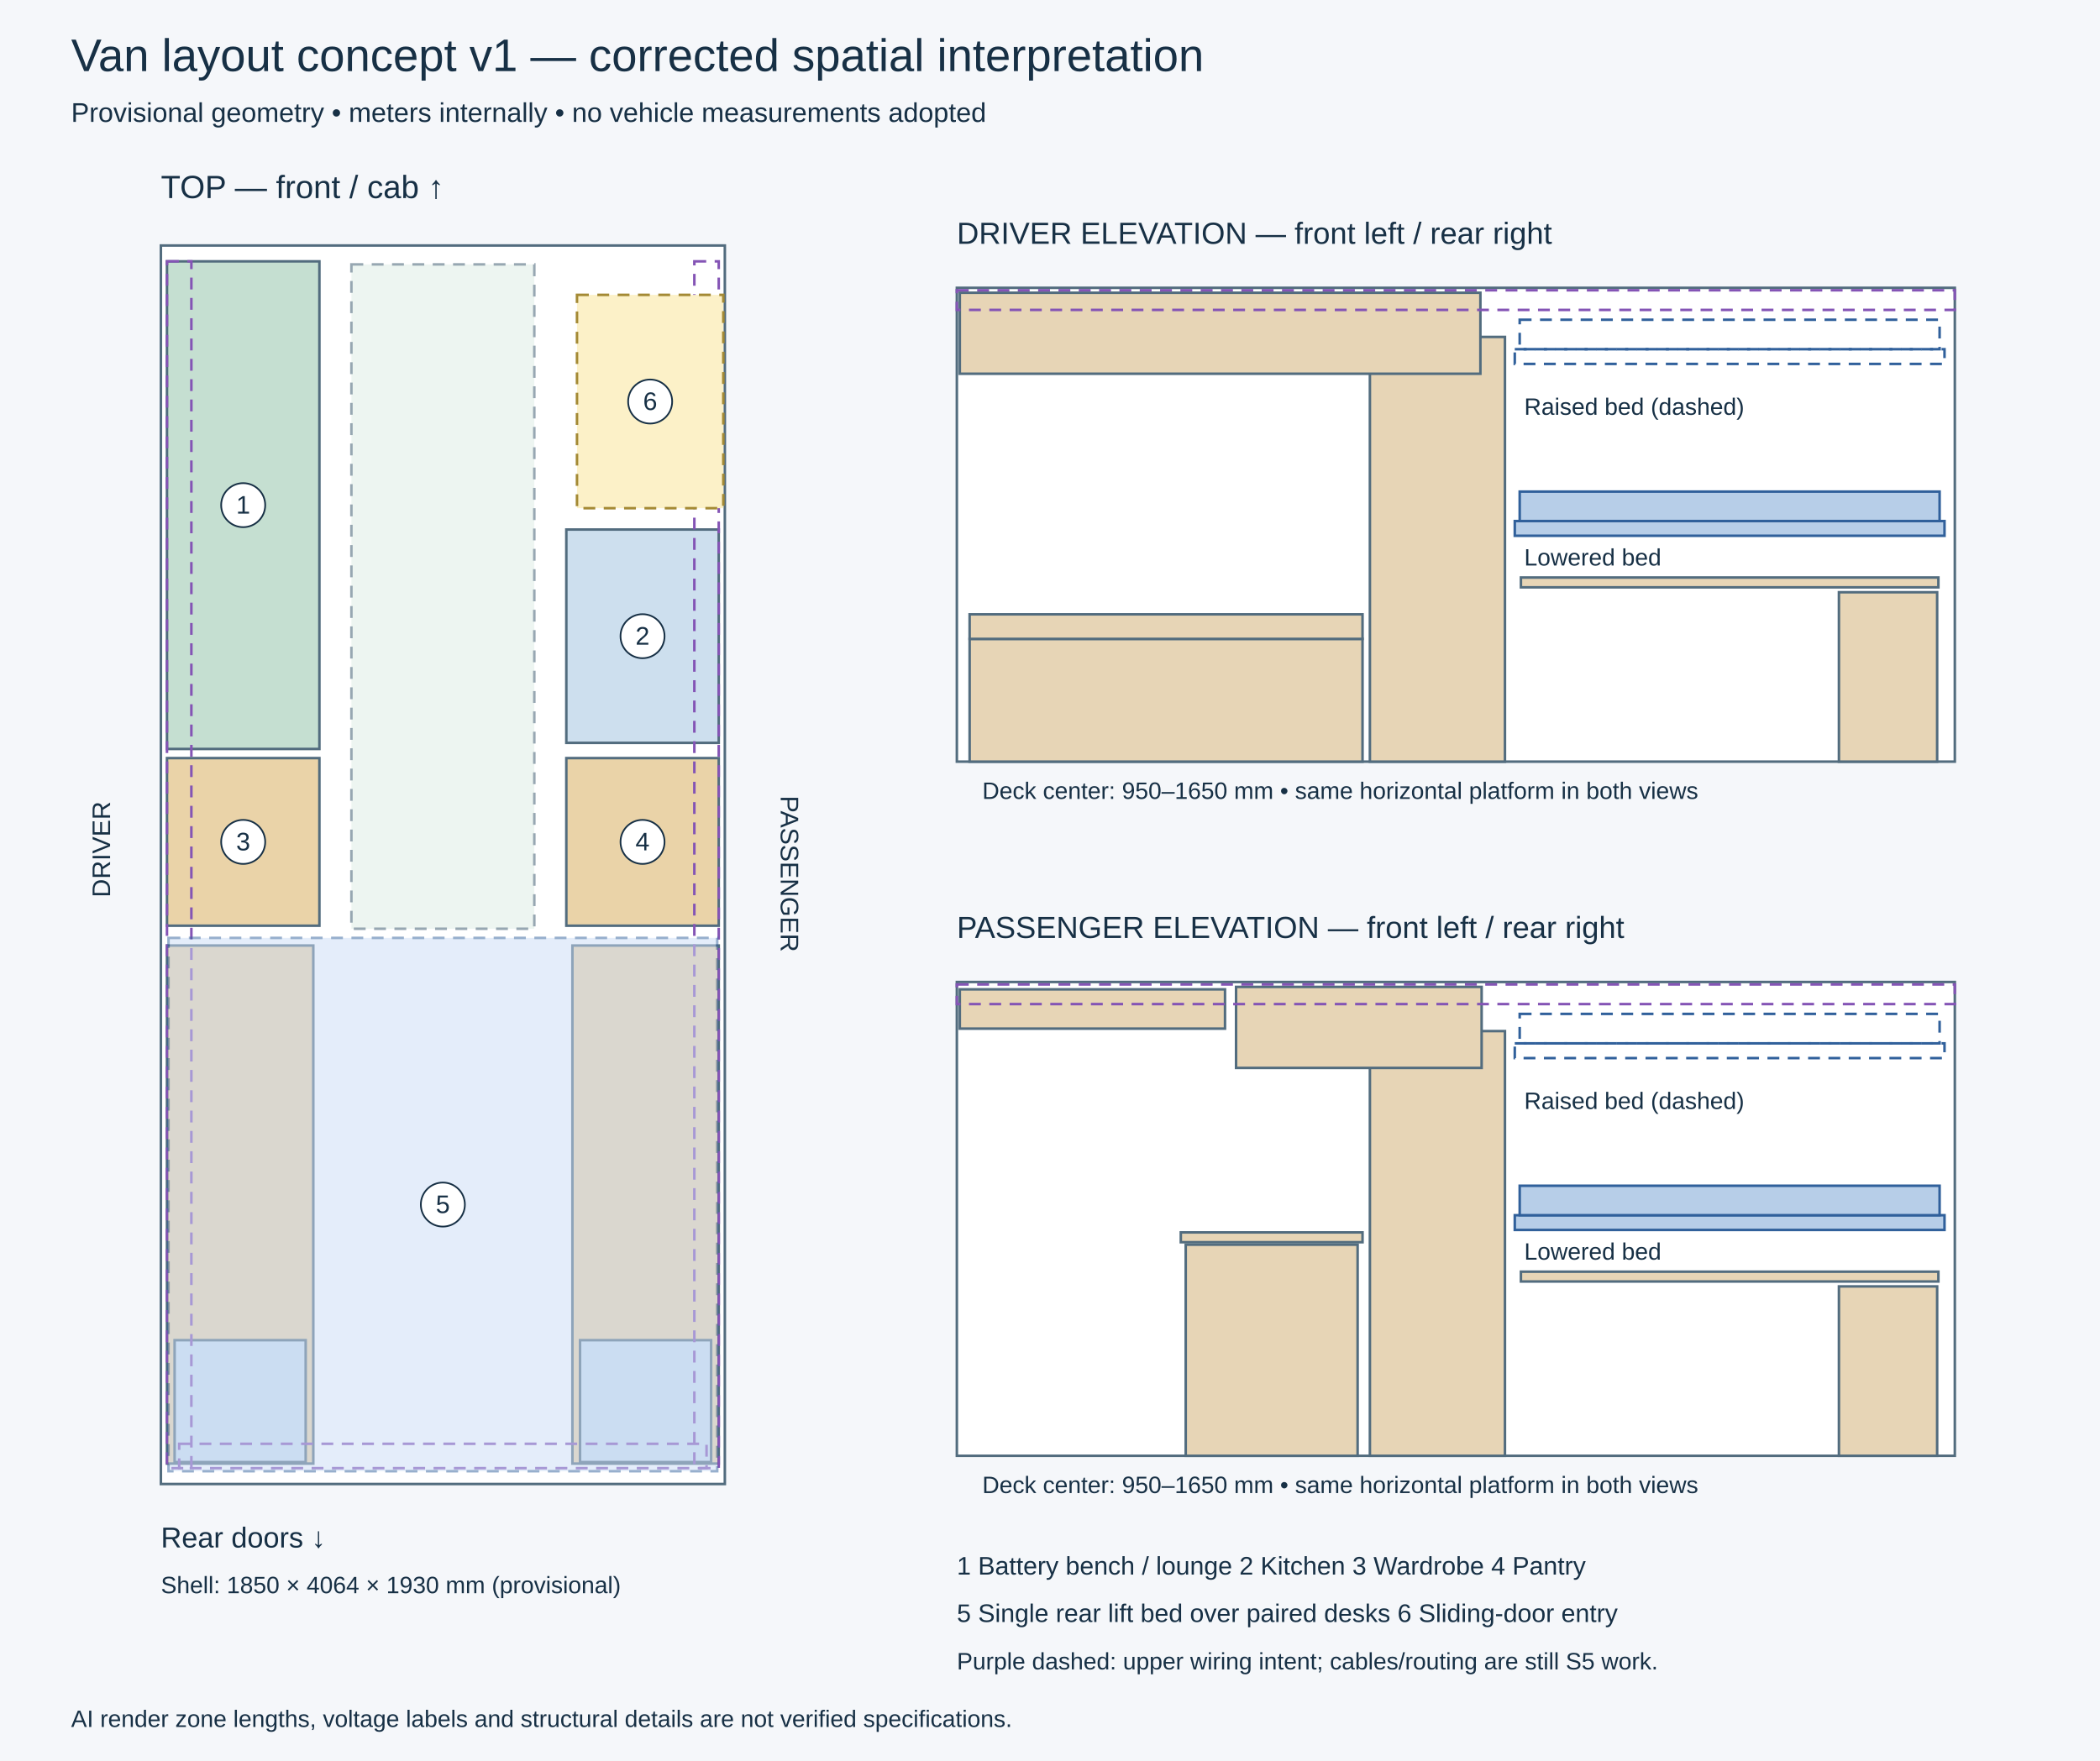
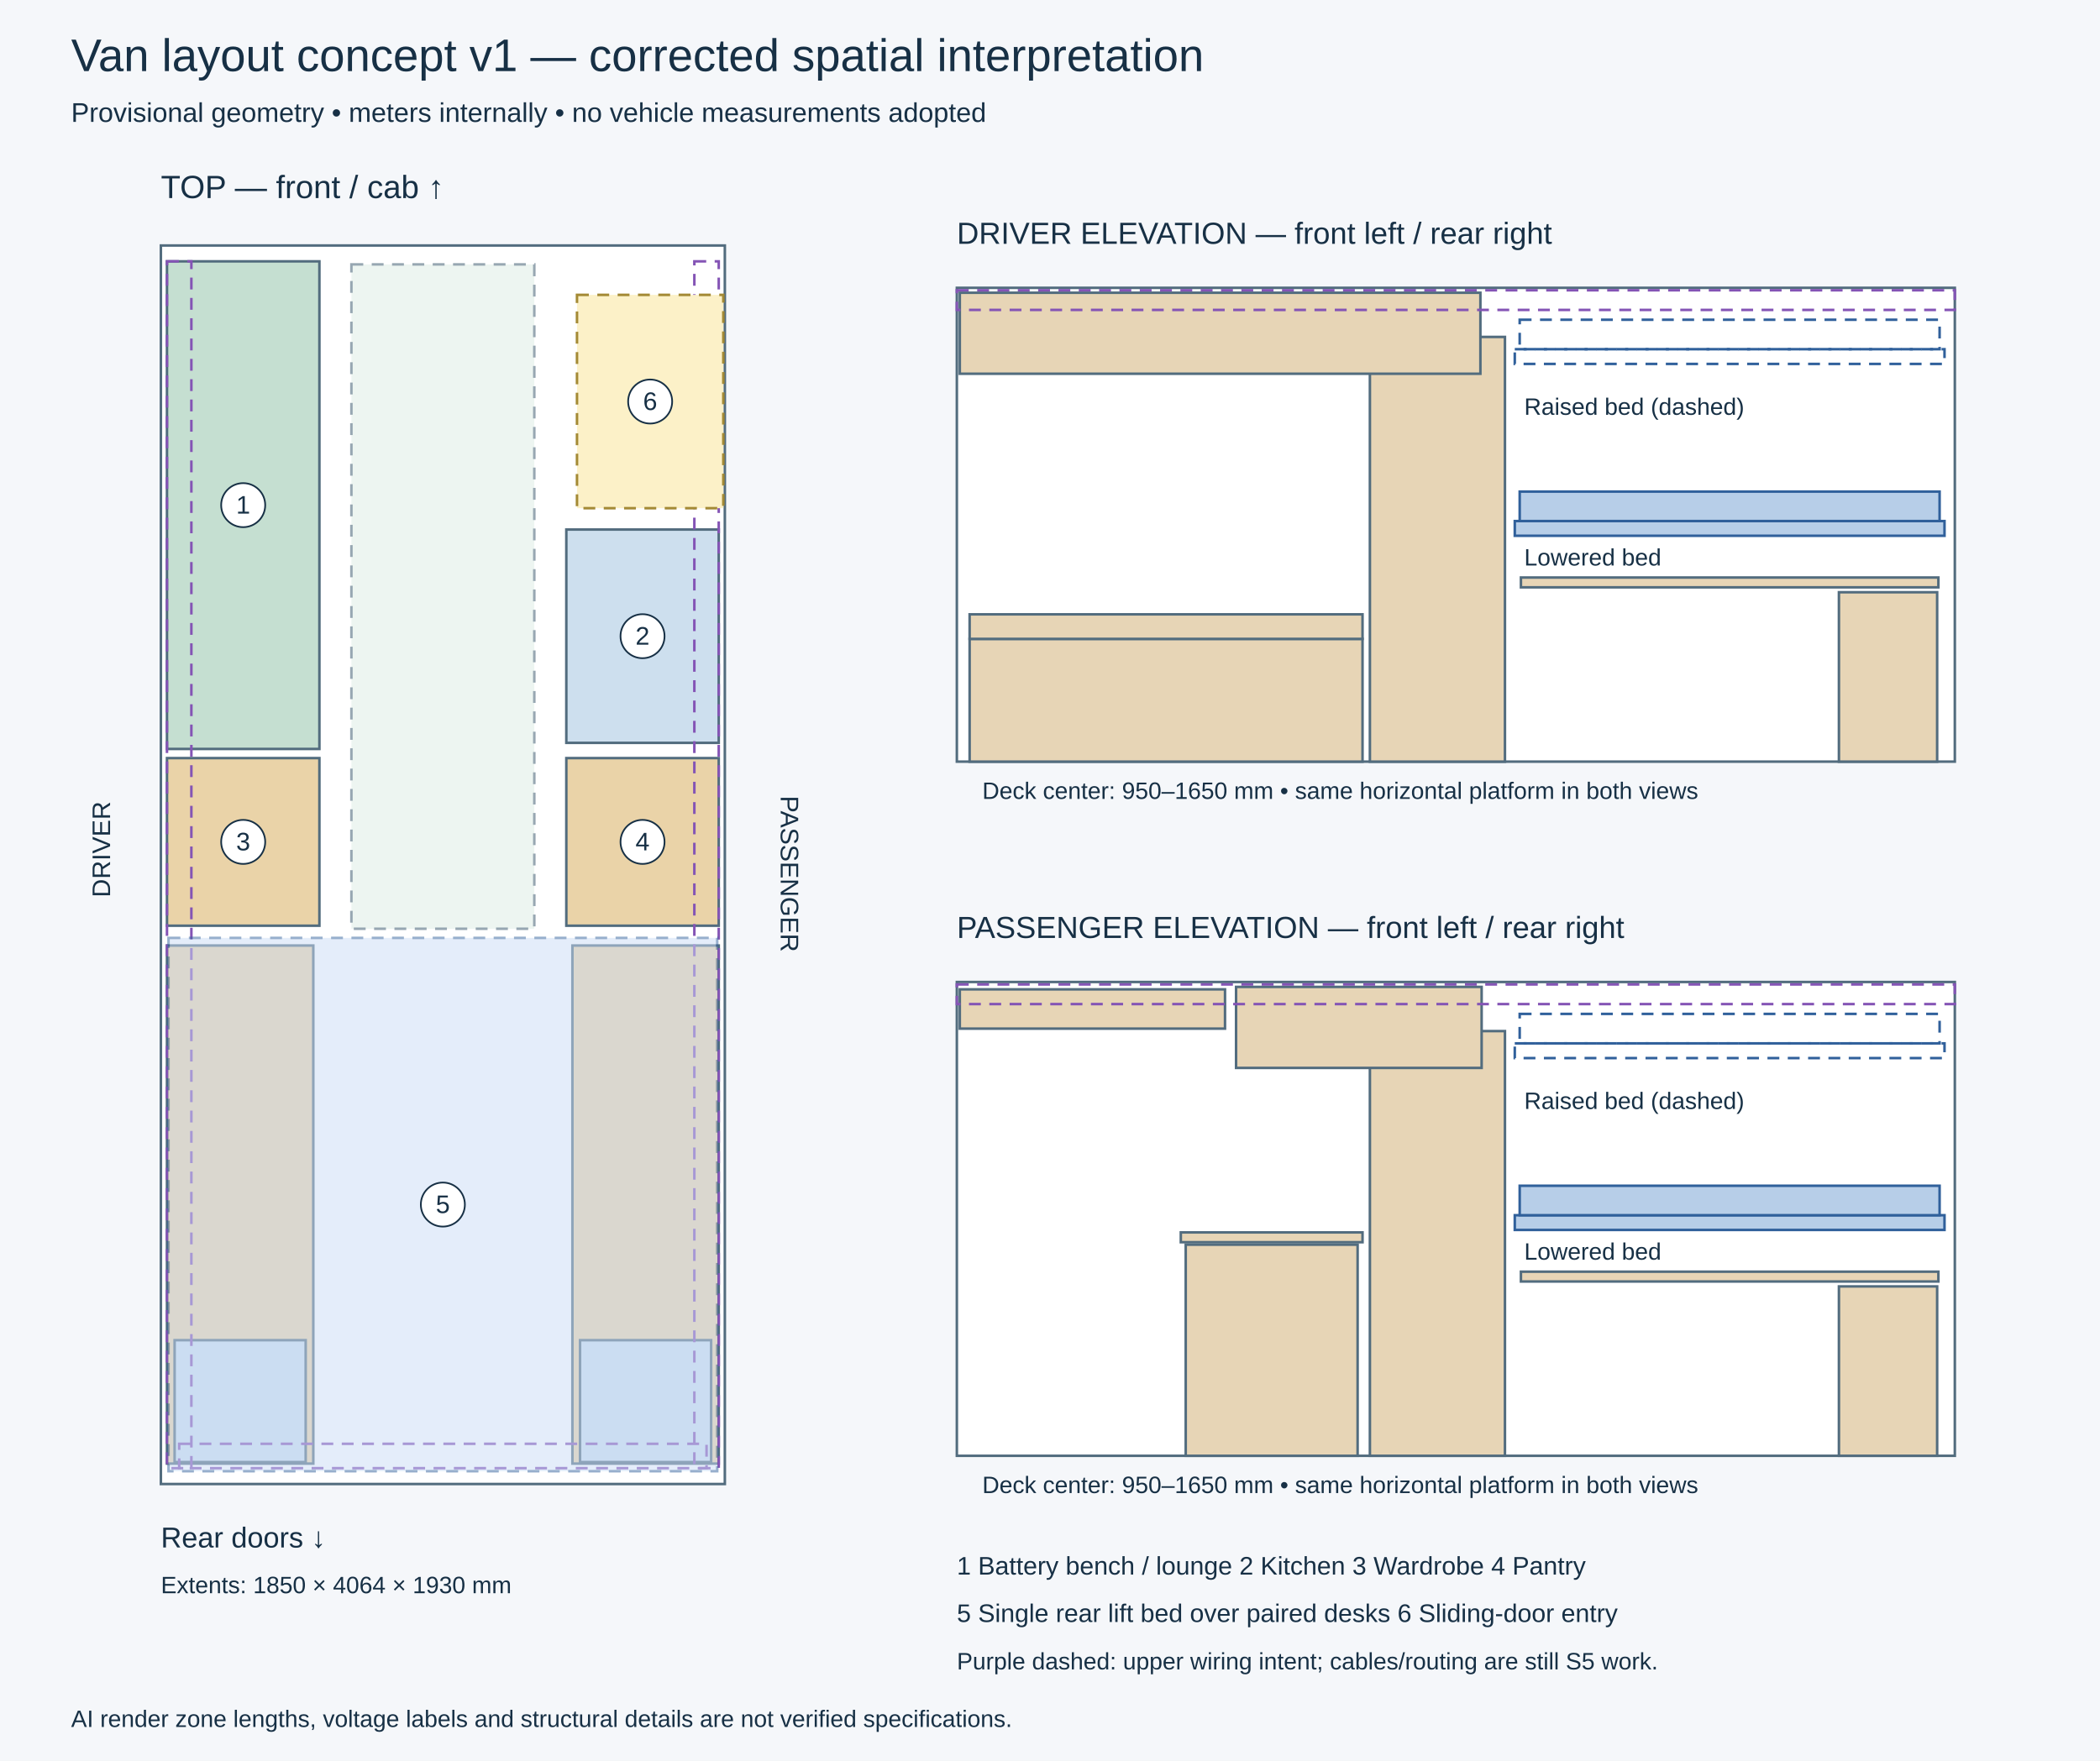
<svg xmlns="http://www.w3.org/2000/svg" width="1240" height="1040" viewBox="0 0 1240 1040">
  <rect width="1240" height="1040" fill="#f5f7fa" />
  <style>text{font-family:Arial,sans-serif;fill:#173045} .small{font-size:14px} .label{font-size:16px;font-weight:600}</style>
  <text x="42" y="42" font-size="27">Van layout concept v1 — corrected spatial interpretation</text>
  <text x="42" y="72" font-size="16">Provisional geometry • meters internally • no vehicle measurements adopted</text>
  <text x="95" y="117" font-size="19">TOP — front / cab ↑</text>
  <rect x="95.00" y="145.00" width="333.00" height="731.52" fill="#fff" stroke="#526c7e" stroke-width="1.5" opacity="1" />
  <rect x="98.60" y="154.36" width="90.00" height="288.00" fill="#c5dfd1" stroke="#526c7e" stroke-width="1.5" opacity="1" />
  <rect x="98.60" y="447.76" width="90.00" height="99.00" fill="#ead3a8" stroke="#526c7e" stroke-width="1.5" opacity="1" />
  <rect x="334.40" y="447.76" width="90.00" height="99.00" fill="#ead3a8" stroke="#526c7e" stroke-width="1.5" opacity="1" />
  <rect x="334.40" y="312.76" width="90.00" height="126.00" fill="#cddfee" stroke="#526c7e" stroke-width="1.5" opacity="1" />
  <rect x="98.60" y="558.46" width="86.40" height="306.00" fill="#ead3a8" stroke="#526c7e" stroke-width="1.5" opacity="1" />
  <rect x="338.00" y="558.46" width="86.40" height="306.00" fill="#ead3a8" stroke="#526c7e" stroke-width="1.5" opacity="1" />
  <rect x="103.10" y="791.56" width="77.40" height="72.00" fill="#cddfee" stroke="#526c7e" stroke-width="1.5" opacity="1" />
  <rect x="342.50" y="791.56" width="77.40" height="72.00" fill="#cddfee" stroke="#526c7e" stroke-width="1.5" opacity="1" />
  <rect x="207.50" y="156.16" width="108.00" height="392.40" fill="#e1efe8" stroke="#526c7e" stroke-width="1.5" opacity="0.6" stroke-dasharray="7 5" />
  <rect x="98.60" y="154.36" width="14.40" height="712.80" fill="none" stroke="#8454b5" stroke-width="1.5" opacity="1" stroke-dasharray="7 5" />
  <rect x="410.00" y="154.36" width="14.40" height="712.80" fill="none" stroke="#8454b5" stroke-width="1.5" opacity="1" stroke-dasharray="7 5" />
  <rect x="105.80" y="852.76" width="311.40" height="14.40" fill="none" stroke="#8454b5" stroke-width="1.5" opacity="1" stroke-dasharray="7 5" />
  <rect x="99.50" y="553.96" width="324.00" height="315.00" fill="#c9dcf5" stroke="#30609b" stroke-width="1.5" opacity="0.5" stroke-dasharray="7 5" />
  <rect x="340.70" y="174.16" width="86.40" height="126.00" fill="#fcf1c8" stroke="#a48a35" stroke-width="1.5" opacity="1" stroke-dasharray="7 5" />
  <text x="65" y="530" font-size="15" transform="rotate(-90 65 530)">DRIVER</text>
  <text x="461" y="470" font-size="15" transform="rotate(90 461 470)">PASSENGER</text>
  <circle cx="143.6" cy="298.36" r="13" fill="white" stroke="#173045" />
  <text x="143.6" y="303.36" font-size="15" text-anchor="middle">1</text>
  <circle cx="379.4" cy="375.76" r="13" fill="white" stroke="#173045" />
  <text x="379.4" y="380.76" font-size="15" text-anchor="middle">2</text>
  <circle cx="143.6" cy="497.26" r="13" fill="white" stroke="#173045" />
  <text x="143.6" y="502.26" font-size="15" text-anchor="middle">3</text>
  <circle cx="379.4" cy="497.26" r="13" fill="white" stroke="#173045" />
  <text x="379.4" y="502.26" font-size="15" text-anchor="middle">4</text>
  <circle cx="261.5" cy="711.46" r="13" fill="white" stroke="#173045" />
  <text x="261.5" y="716.46" font-size="15" text-anchor="middle">5</text>
  <circle cx="383.9" cy="237.16" r="13" fill="white" stroke="#173045" />
  <text x="383.9" y="242.16" font-size="15" text-anchor="middle">6</text>
  <text x="95" y="914" font-size="17">Rear doors ↓</text>
-   <text x="95" y="941" font-size="14">Shell: 1850 × 4064 × 1930 mm (provisional)</text>
+   <text x="95" y="941" font-size="14">Extents: 1850 × 4064 × 1930 mm</text>
  <text x="565" y="144" font-size="18">DRIVER ELEVATION — front left / rear right</text>
  <rect x="565.00" y="170.00" width="589.28" height="279.85" fill="#fff" stroke="#526c7e" stroke-width="1.5" opacity="1" />
  <rect x="572.54" y="377.35" width="232.00" height="72.50" fill="#e7d5b6" stroke="#526c7e" stroke-width="1.5" opacity="1" />
  <rect x="572.54" y="362.85" width="232.00" height="14.50" fill="#e7d5b6" stroke="#526c7e" stroke-width="1.5" opacity="1" />
  <rect x="808.89" y="199.00" width="79.75" height="250.85" fill="#e7d5b6" stroke="#526c7e" stroke-width="1.5" opacity="1" />
  <rect x="898.07" y="341.10" width="246.50" height="5.80" fill="#e7d5b6" stroke="#526c7e" stroke-width="1.5" opacity="1" />
  <rect x="1085.84" y="349.80" width="58.00" height="100.05" fill="#e7d5b6" stroke="#526c7e" stroke-width="1.5" opacity="1" />
  <rect x="566.74" y="172.90" width="307.40" height="47.85" fill="#e7d5b6" stroke="#526c7e" stroke-width="1.5" opacity="1" />
  <rect x="894.44" y="307.75" width="253.75" height="8.70" fill="#b7cee8" stroke="#30609b" stroke-width="1.5" opacity="1" />
  <rect x="894.44" y="206.25" width="253.75" height="8.70" fill="none" stroke="#30609b" stroke-width="1.5" opacity="1" stroke-dasharray="7 5" />
  <rect x="897.34" y="290.35" width="247.95" height="17.40" fill="#b7cee8" stroke="#30609b" stroke-width="1.5" opacity="1" />
  <rect x="897.34" y="188.85" width="247.95" height="17.40" fill="none" stroke="#30609b" stroke-width="1.5" opacity="1" stroke-dasharray="7 5" />
  <rect x="565.00" y="171.45" width="589.28" height="11.60" fill="none" stroke="#8454b5" stroke-width="1.5" opacity="1" stroke-dasharray="7 5" />
  <text x="900" y="245" font-size="14">Raised bed (dashed)</text>
  <text x="900" y="334" font-size="14">Lowered bed</text>
  <text x="580" y="471.85" font-size="14">Deck center: 950–1650 mm • same horizontal platform in both views</text>
  <text x="565" y="554" font-size="18">PASSENGER ELEVATION — front left / rear right</text>
  <rect x="565.00" y="580.00" width="589.28" height="279.85" fill="#fff" stroke="#526c7e" stroke-width="1.5" opacity="1" />
  <rect x="700.14" y="735.15" width="101.50" height="124.70" fill="#e7d5b6" stroke="#526c7e" stroke-width="1.5" opacity="1" />
  <rect x="697.24" y="727.90" width="107.30" height="5.80" fill="#e7d5b6" stroke="#526c7e" stroke-width="1.5" opacity="1" />
  <rect x="808.89" y="609.00" width="79.75" height="250.85" fill="#e7d5b6" stroke="#526c7e" stroke-width="1.5" opacity="1" />
  <rect x="898.07" y="751.10" width="246.50" height="5.80" fill="#e7d5b6" stroke="#526c7e" stroke-width="1.5" opacity="1" />
  <rect x="1085.84" y="759.80" width="58.00" height="100.05" fill="#e7d5b6" stroke="#526c7e" stroke-width="1.5" opacity="1" />
  <rect x="729.87" y="582.90" width="145.00" height="47.85" fill="#e7d5b6" stroke="#526c7e" stroke-width="1.5" opacity="1" />
  <rect x="566.74" y="584.35" width="156.60" height="23.20" fill="#e7d5b6" stroke="#526c7e" stroke-width="1.5" opacity="1" />
  <rect x="894.44" y="717.75" width="253.75" height="8.70" fill="#b7cee8" stroke="#30609b" stroke-width="1.5" opacity="1" />
  <rect x="894.44" y="616.25" width="253.75" height="8.70" fill="none" stroke="#30609b" stroke-width="1.5" opacity="1" stroke-dasharray="7 5" />
  <rect x="897.34" y="700.35" width="247.95" height="17.40" fill="#b7cee8" stroke="#30609b" stroke-width="1.5" opacity="1" />
  <rect x="897.34" y="598.85" width="247.95" height="17.40" fill="none" stroke="#30609b" stroke-width="1.5" opacity="1" stroke-dasharray="7 5" />
  <rect x="565.00" y="581.45" width="589.28" height="11.60" fill="none" stroke="#8454b5" stroke-width="1.5" opacity="1" stroke-dasharray="7 5" />
  <text x="900" y="655" font-size="14">Raised bed (dashed)</text>
  <text x="900" y="744" font-size="14">Lowered bed</text>
  <text x="580" y="881.85" font-size="14">Deck center: 950–1650 mm • same horizontal platform in both views</text>
  <text x="565" y="930" font-size="15">1 Battery bench / lounge   2 Kitchen   3 Wardrobe   4 Pantry</text>
  <text x="565" y="958" font-size="15">5 Single rear lift bed over paired desks   6 Sliding-door entry</text>
  <text x="565" y="986" font-size="14">Purple dashed: upper wiring intent; cables/routing are still S5 work.</text>
  <text x="42" y="1020" font-size="14">AI render zone lengths, voltage labels and structural details are not verified specifications.</text>
</svg>
